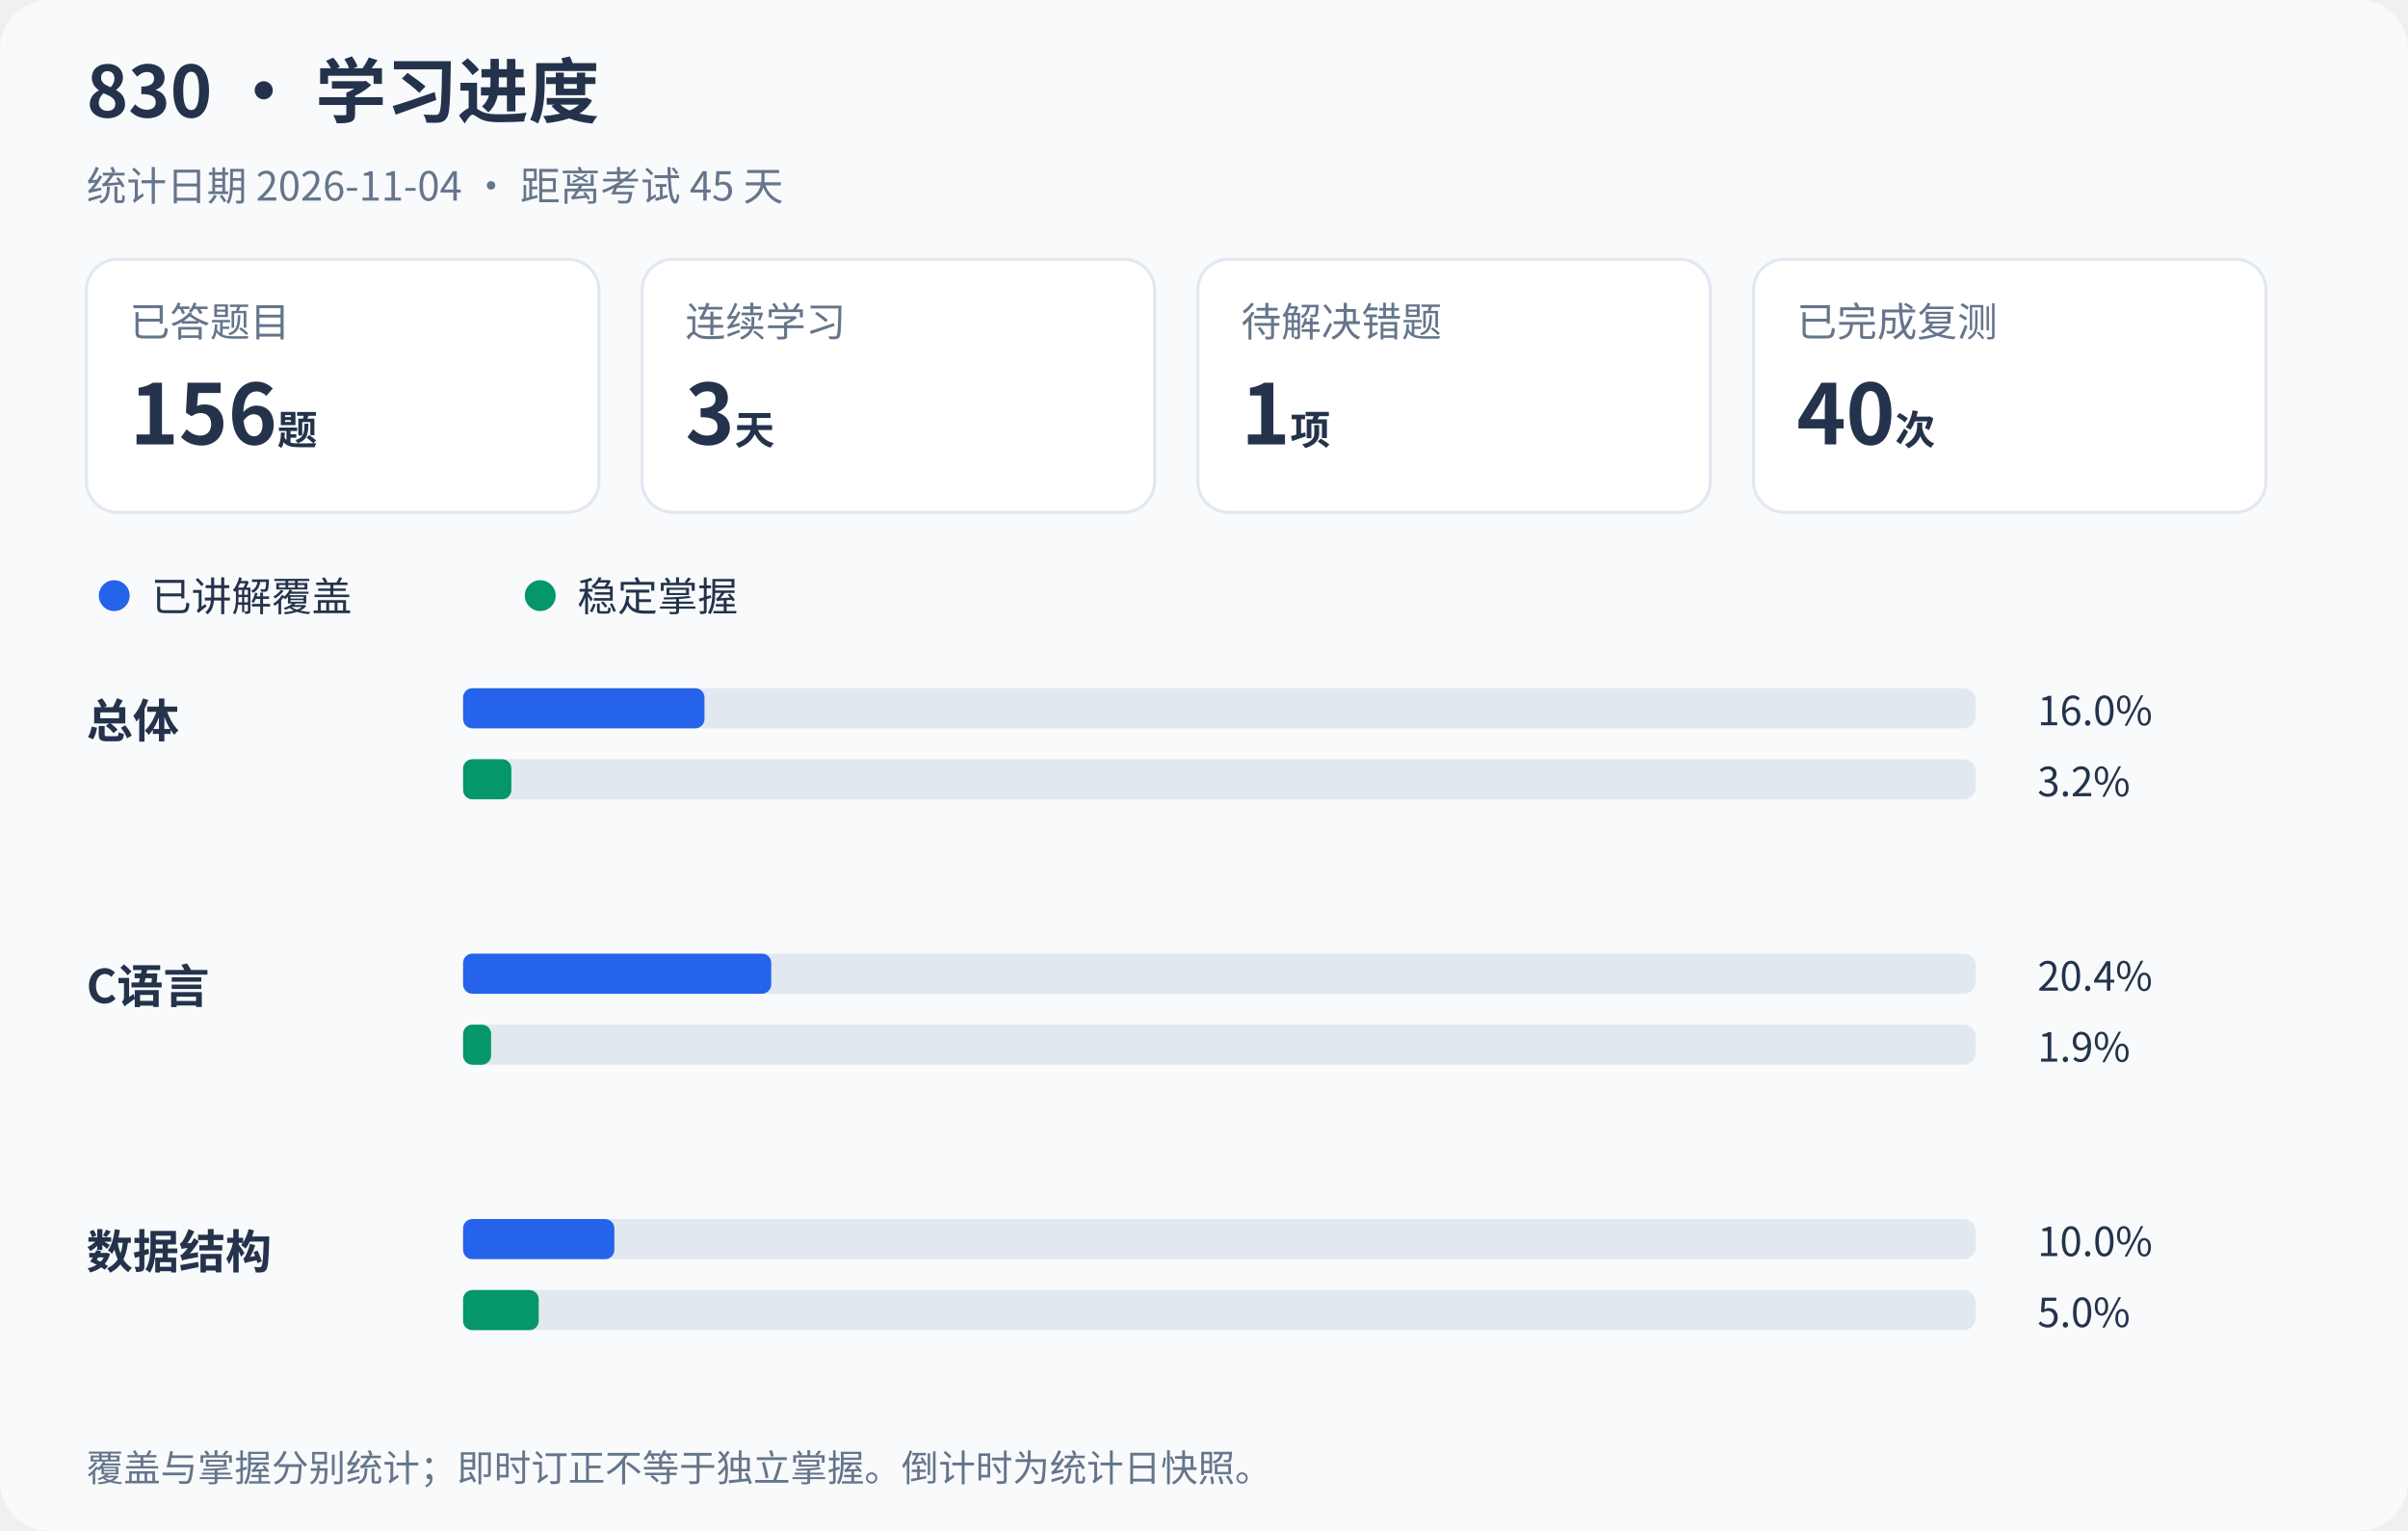
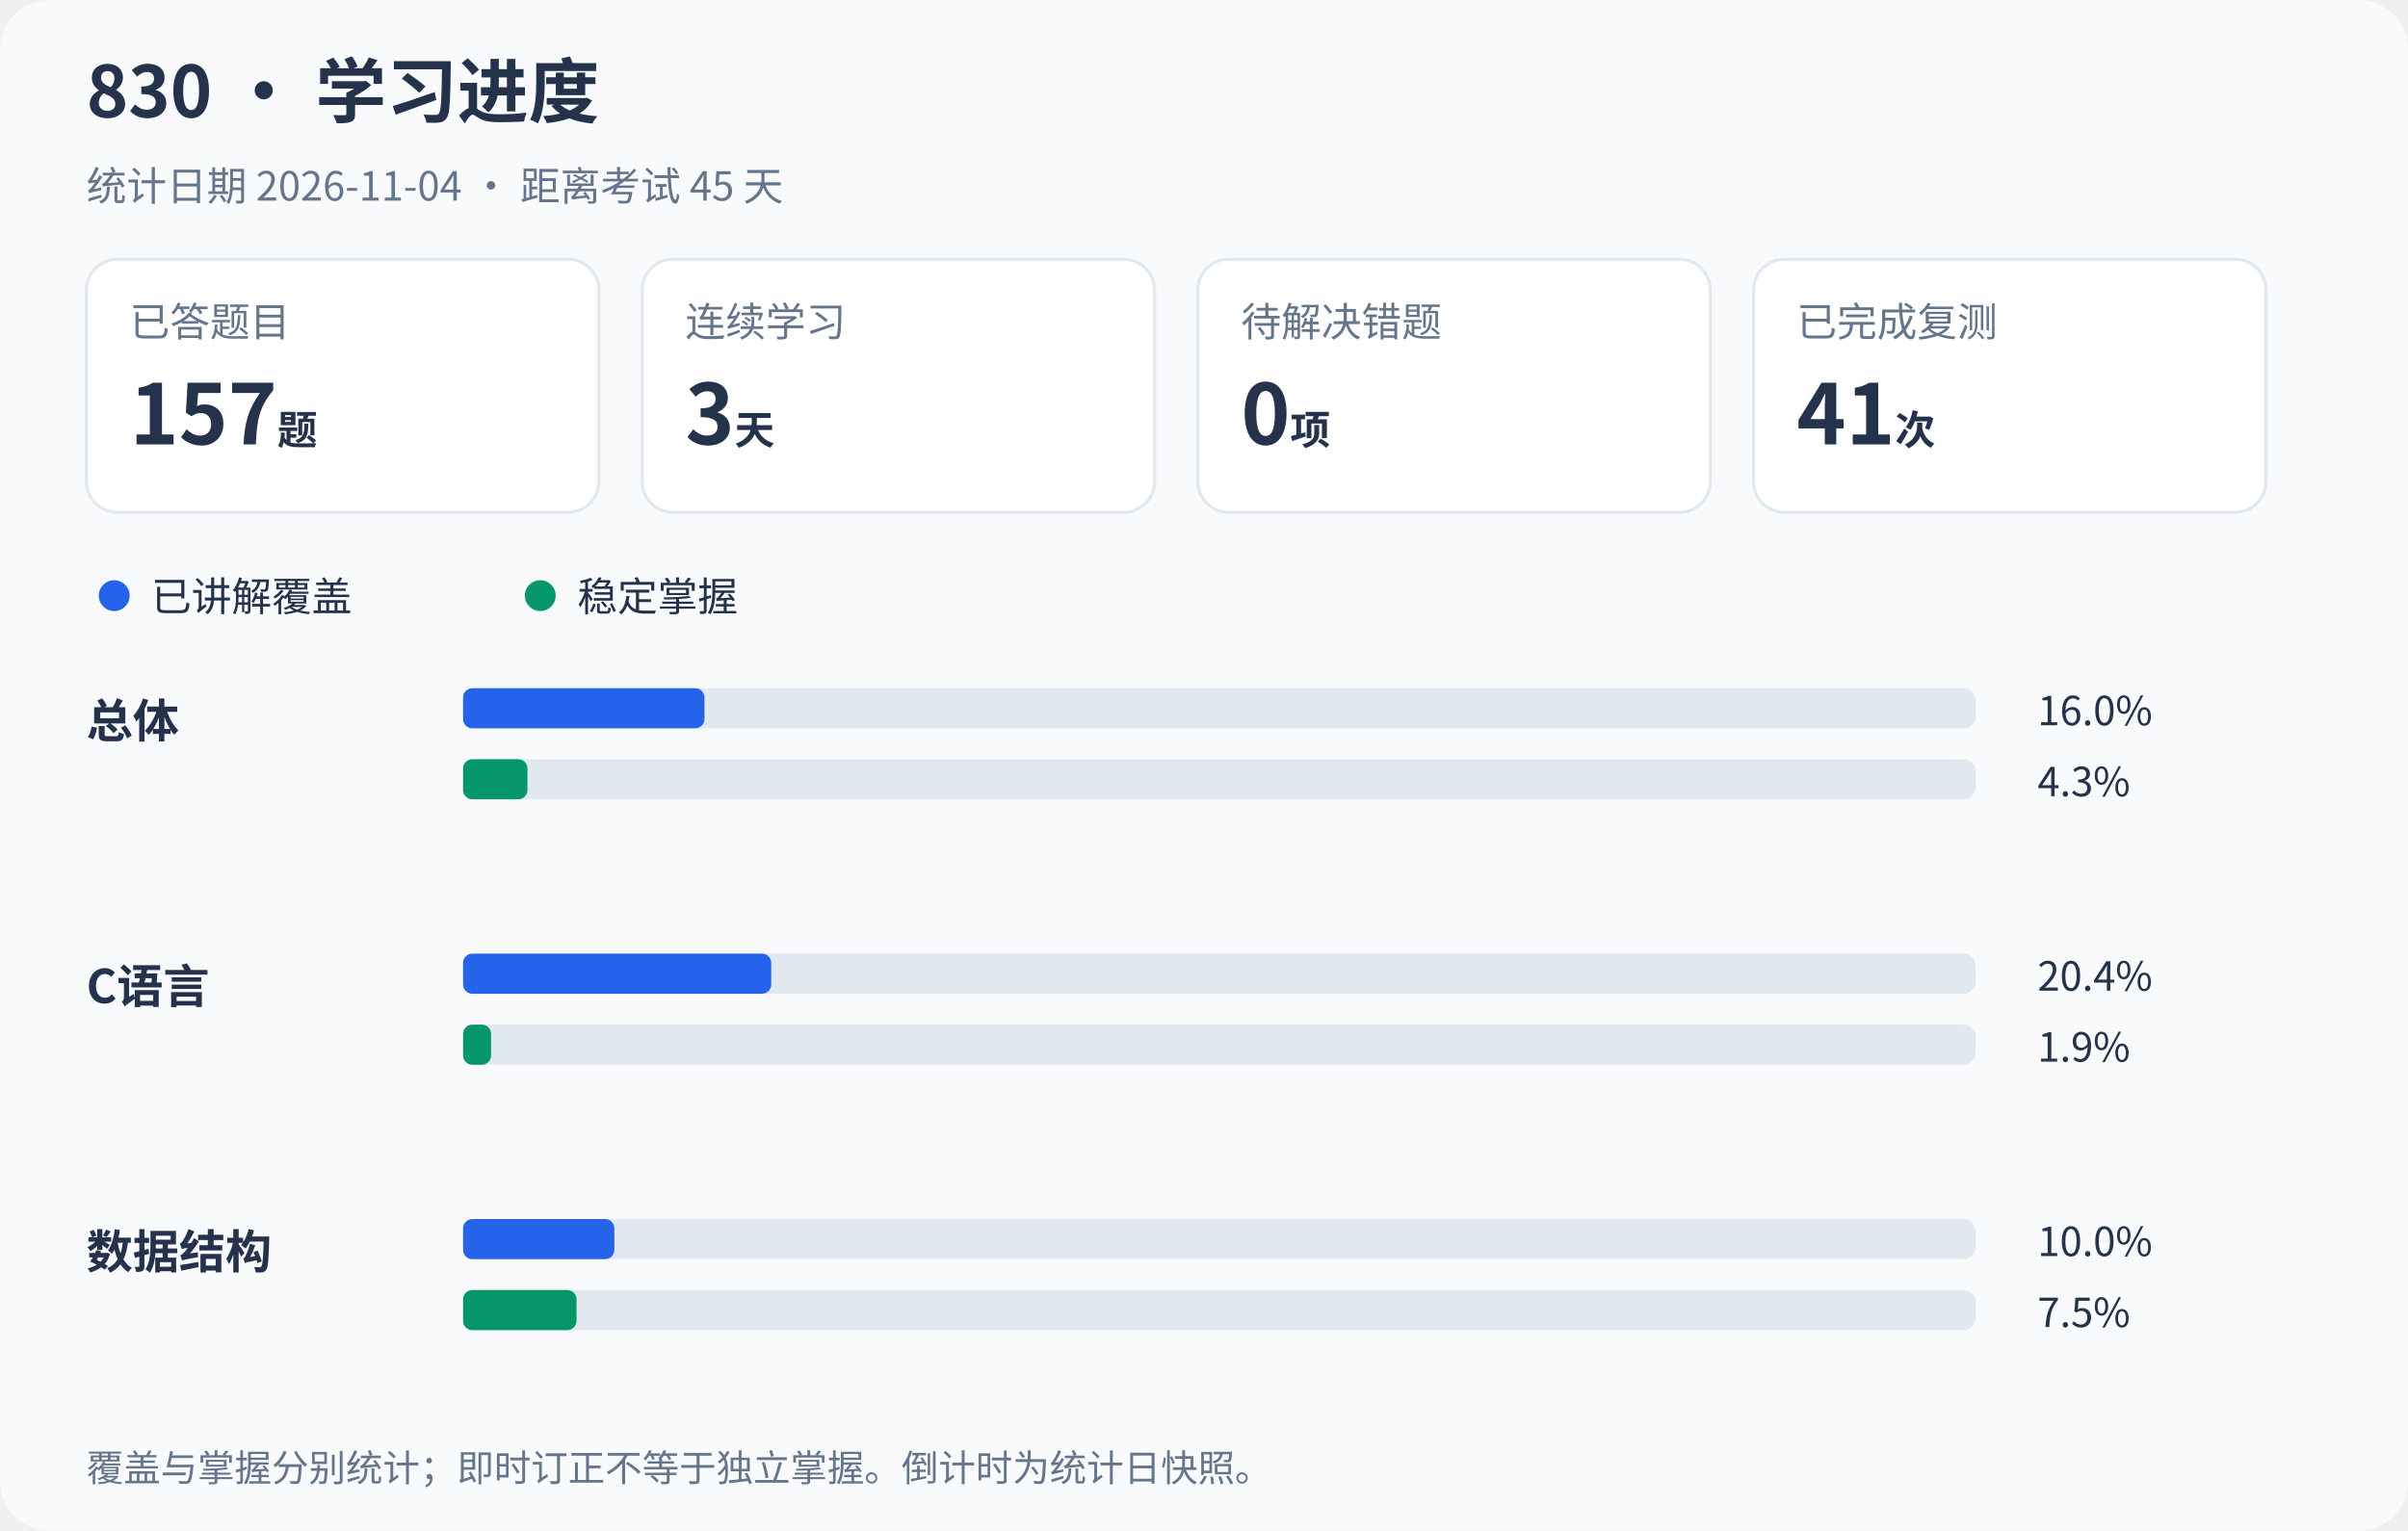
<svg xmlns="http://www.w3.org/2000/svg" width="780" height="496" viewBox="0 0 780 496" role="img" aria-labelledby="title desc">
  <style>text{font-family:system-ui,"Noto Sans CJK SC","Microsoft YaHei",sans-serif;fill:#24334b}.muted{fill:#65758b}.blue{fill:#2563eb}.green{fill:#059669}</style>
  <rect width="100%" height="100%" rx="16" fill="#f8fafc" />
  <text x="28" y="38" font-size="23" font-weight="700">830 · 学习进度</text>
  <text x="28" y="65" class="muted" font-size="13">统计日期 2026-11-04 · 距离考试 45 天</text>
  <rect x="28" y="84" width="166" height="82" rx="10" fill="#fff" stroke="#e2e8f0" />
  <text x="42" y="109" class="muted" font-size="13">已答题目</text>
-   <text x="42" y="144" font-size="27" font-weight="700">156<tspan font-size="13"> 题</tspan>
+   <text x="42" y="144" font-size="27" font-weight="700">157<tspan font-size="13"> 题</tspan>
  </text>
  <rect x="208" y="84" width="166" height="82" rx="10" fill="#fff" stroke="#e2e8f0" />
  <text x="222" y="109" class="muted" font-size="13">连续学习</text>
  <text x="222" y="144" font-size="27" font-weight="700">3<tspan font-size="13"> 天</tspan>
  </text>
  <rect x="388" y="84" width="166" height="82" rx="10" fill="#fff" stroke="#e2e8f0" />
  <text x="402" y="109" class="muted" font-size="13">待解决错题</text>
-   <text x="402" y="144" font-size="27" font-weight="700">1<tspan font-size="13"> 项</tspan>
+   <text x="402" y="144" font-size="27" font-weight="700">0<tspan font-size="13"> 项</tspan>
  </text>
  <rect x="568" y="84" width="166" height="82" rx="10" fill="#fff" stroke="#e2e8f0" />
  <text x="582" y="109" class="muted" font-size="13">已完成复测</text>
-   <text x="582" y="144" font-size="27" font-weight="700">40<tspan font-size="13"> 次</tspan>
+   <text x="582" y="144" font-size="27" font-weight="700">41<tspan font-size="13"> 次</tspan>
  </text>
  <circle cx="37" cy="193" r="5" fill="#2563eb" />
  <text x="49" y="198" font-size="13">已讲解覆盖</text>
  <circle cx="175" cy="193" r="5" fill="#059669" />
  <text x="187" y="198" font-size="13">稳定掌握</text>
  <text x="28" y="239" font-size="15" font-weight="600">总体</text>
  <rect x="150" y="223" width="490" height="13" rx="4" fill="#e2e8f0" />
  <rect x="150" y="223" width="78.191" height="13" rx="3" fill="#2563eb" />
  <text x="660" y="235" font-size="13">16.0%</text>
  <rect x="150" y="246" width="490" height="13" rx="4" fill="#e2e8f0" />
-   <rect x="150" y="246" width="15.638" height="13" rx="3" fill="#059669" />
-   <text x="660" y="258" font-size="13">3.2%</text>
+   <rect x="150" y="246" width="20.851" height="13" rx="3" fill="#059669" />
+   <text x="660" y="258" font-size="13">4.3%</text>
  <text x="28" y="325" font-size="15" font-weight="600">C语言</text>
  <rect x="150" y="309" width="490" height="13" rx="4" fill="#e2e8f0" />
  <rect x="150" y="309" width="99.815" height="13" rx="3" fill="#2563eb" />
  <text x="660" y="321" font-size="13">20.4%</text>
  <rect x="150" y="332" width="490" height="13" rx="4" fill="#e2e8f0" />
  <rect x="150" y="332" width="9.074" height="13" rx="3" fill="#059669" />
  <text x="660" y="344" font-size="13">1.9%</text>
  <text x="28" y="411" font-size="15" font-weight="600">数据结构</text>
  <rect x="150" y="395" width="490" height="13" rx="4" fill="#e2e8f0" />
  <rect x="150" y="395" width="49.000" height="13" rx="3" fill="#2563eb" />
  <text x="660" y="407" font-size="13">10.0%</text>
  <rect x="150" y="418" width="490" height="13" rx="4" fill="#e2e8f0" />
-   <rect x="150" y="418" width="24.500" height="13" rx="3" fill="#059669" />
-   <text x="660" y="430" font-size="13">5.0%</text>
+   <rect x="150" y="418" width="36.750" height="13" rx="3" fill="#059669" />
+   <text x="660" y="430" font-size="13">7.5%</text>
  <text x="28" y="480" class="muted" font-size="12">覆盖与掌握分别统计；即时订正不等于独立掌握。倒计时为统计日快照。</text>
</svg>
